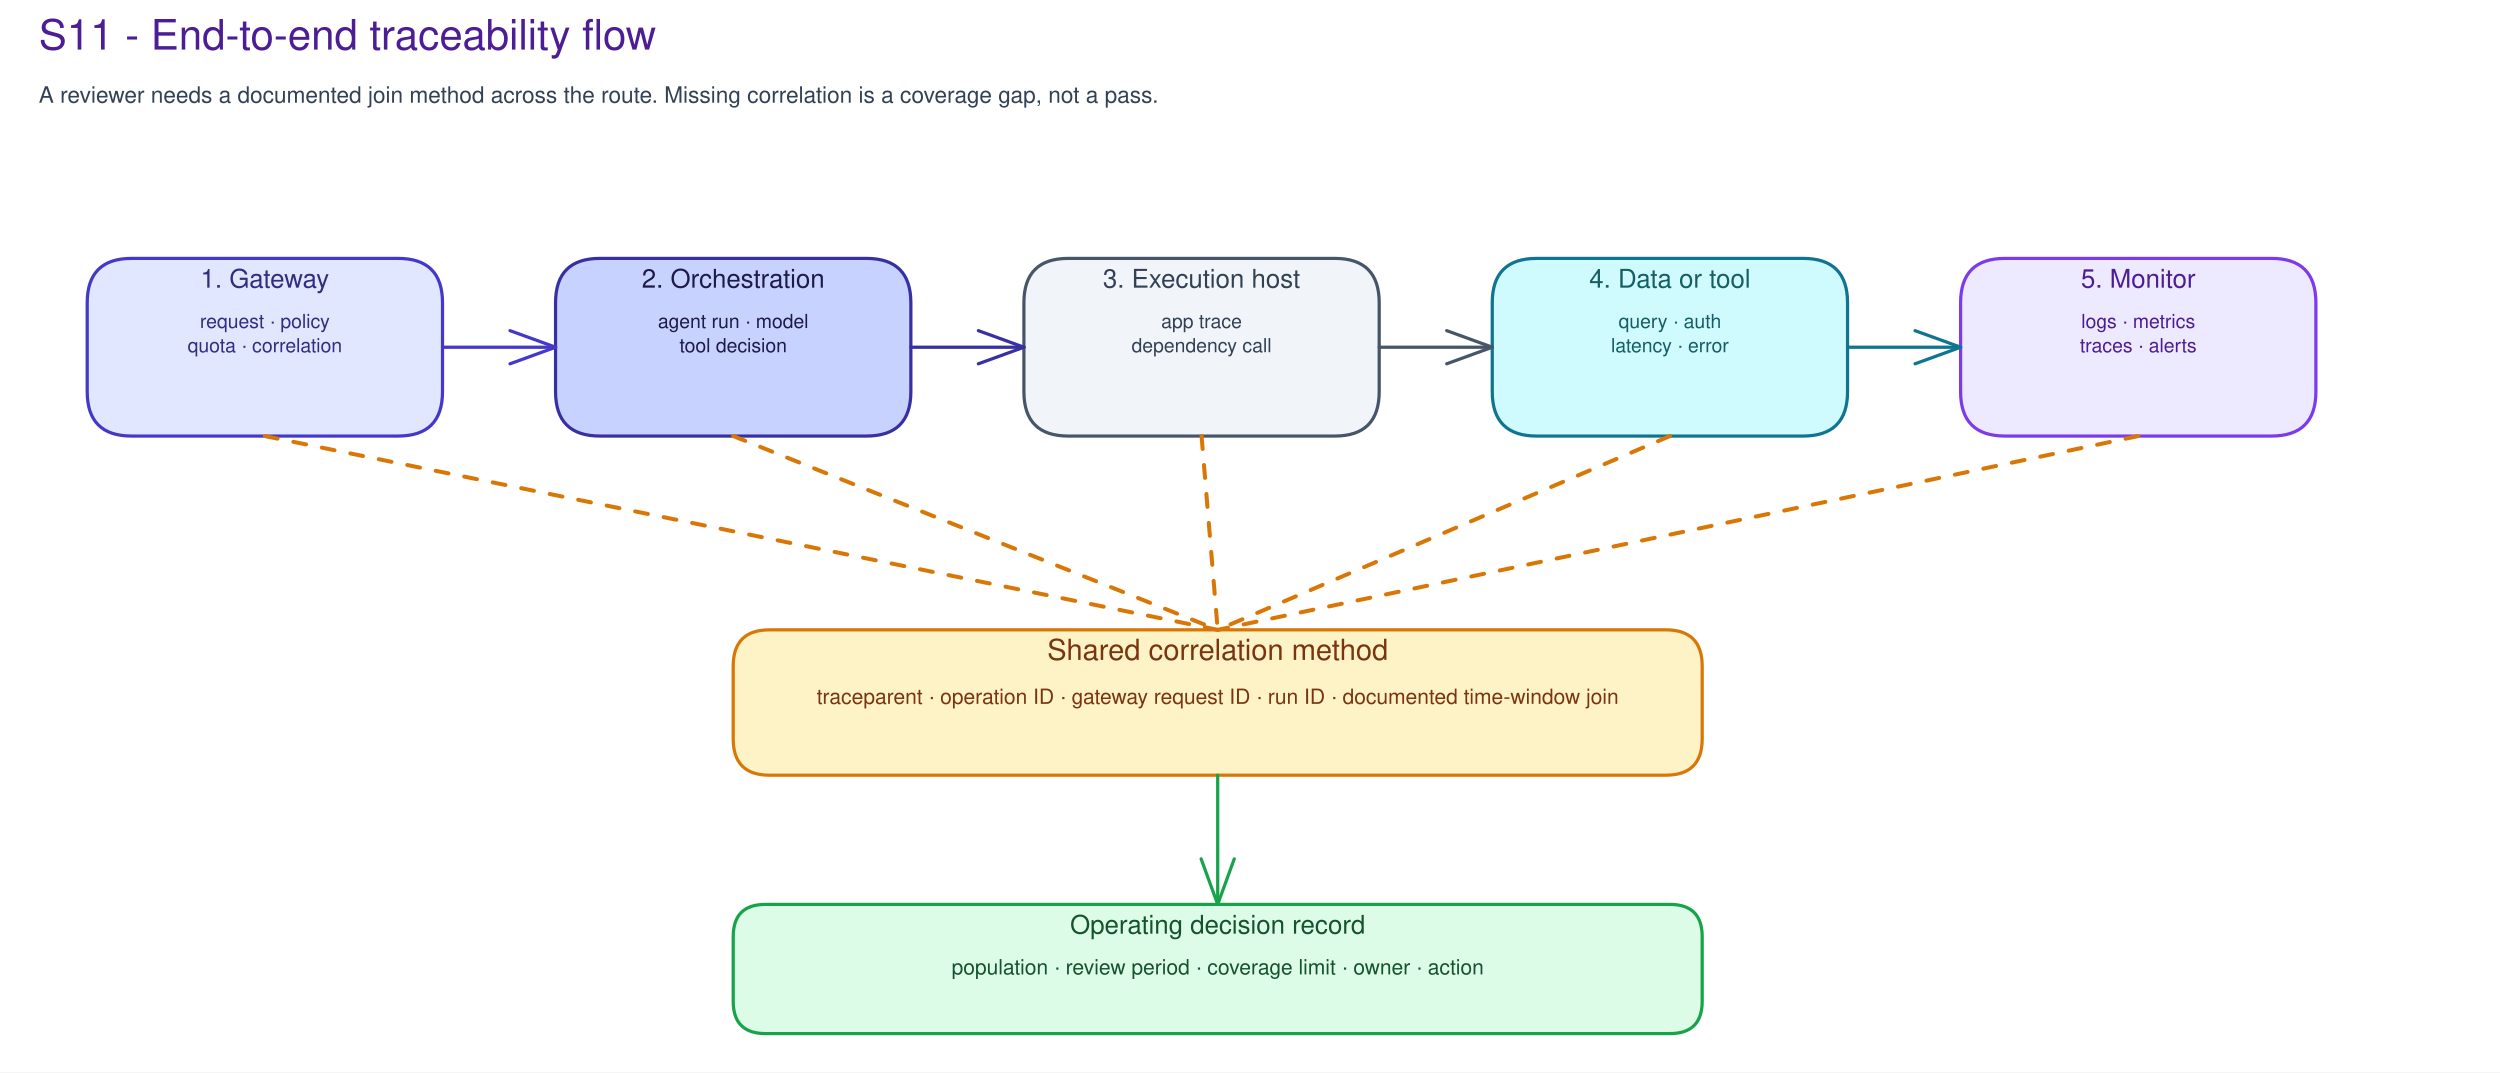
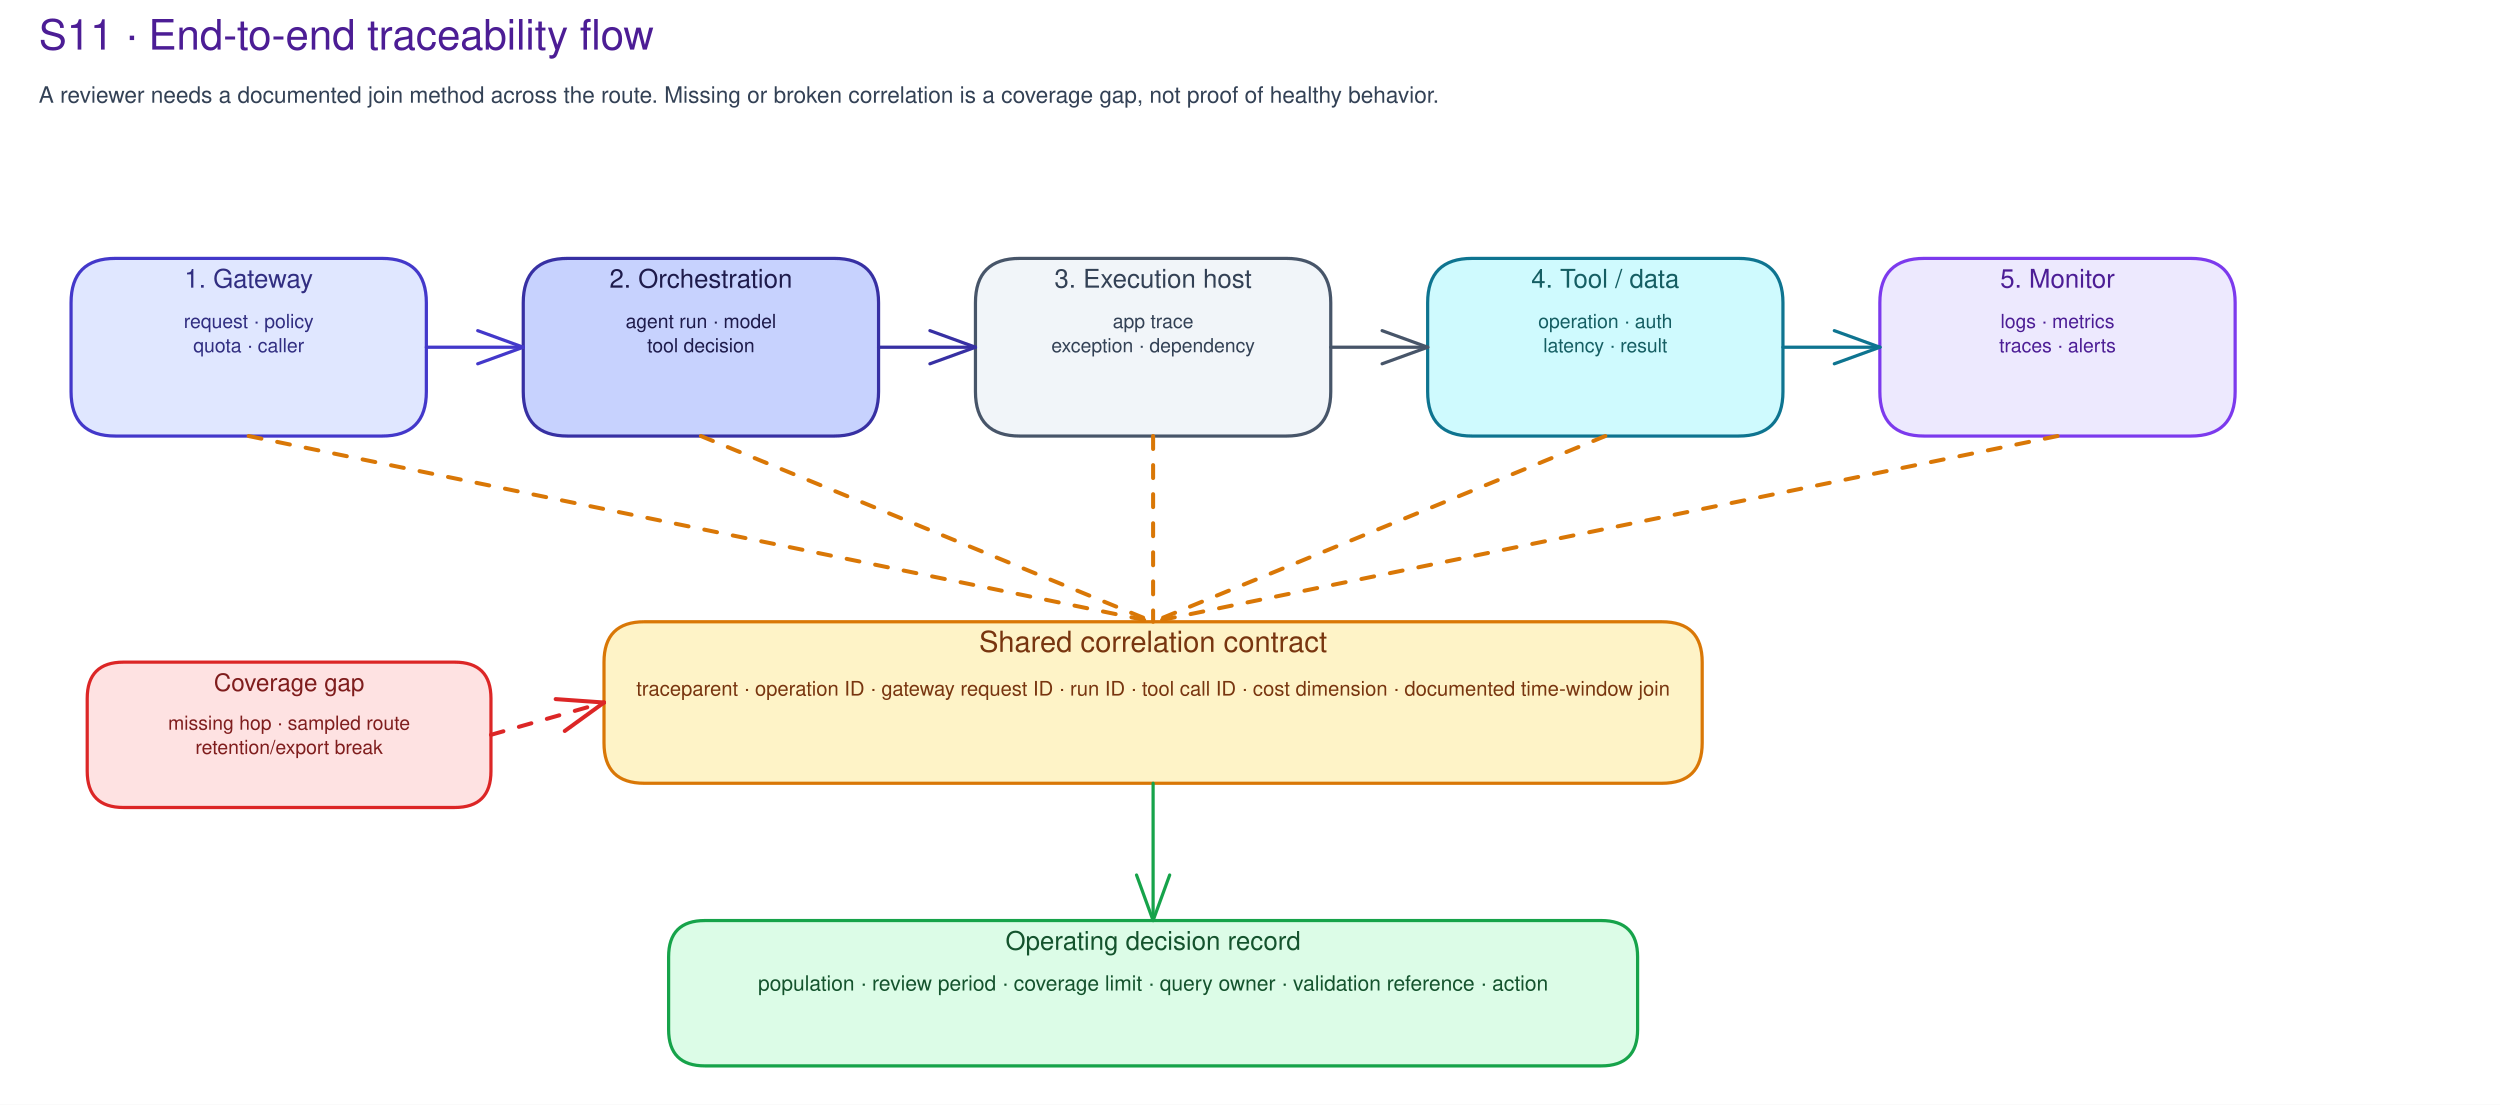
- <svg xmlns="http://www.w3.org/2000/svg" version="1.1" viewBox="0 0 1548 664" width="1548" height="664">
+ <svg xmlns="http://www.w3.org/2000/svg" version="1.1" viewBox="0 0 1548 684" width="1548" height="684">
  <defs>
    <style class="style-fonts">
      @font-face {
        font-family: "Virgil";
        src: url("https://unpkg.com/@excalidraw/excalidraw@undefined/dist/excalidraw-assets/Virgil.woff2");
      }
      @font-face {
        font-family: "Cascadia";
        src: url("https://unpkg.com/@excalidraw/excalidraw@undefined/dist/excalidraw-assets/Cascadia.woff2");
      }
      @font-face {
        font-family: "Assistant";
        src: url("https://unpkg.com/@excalidraw/excalidraw@undefined/dist/excalidraw-assets/Assistant-Regular.woff2");
      }
    </style>
  </defs>
-   <rect x="0" y="0" width="1548" height="664" fill="#ffffff" />
+   <rect x="0" y="0" width="1548" height="684" fill="#ffffff" />
  <g transform="translate(24 24) rotate(0 750 16.25)">
-     <text x="0" y="0" font-family="Helvetica, Segoe UI Emoji" font-size="26px" fill="#4c1d95" text-anchor="start" style="white-space: pre;" direction="ltr" dominant-baseline="text-before-edge">S11 - End-to-end traceability flow</text>
+     <text x="0" y="0" font-family="Helvetica, Segoe UI Emoji" font-size="26px" fill="#4c1d95" text-anchor="start" style="white-space: pre;" direction="ltr" dominant-baseline="text-before-edge">S11 · End-to-end traceability flow</text>
  </g>
  <g transform="translate(24 60) rotate(0 750 8.75)">
-     <text x="0" y="0" font-family="Helvetica, Segoe UI Emoji" font-size="14px" fill="#334155" text-anchor="start" style="white-space: pre;" direction="ltr" dominant-baseline="text-before-edge">A reviewer needs a documented join method across the route. Missing correlation is a coverage gap, not a pass.</text>
-   </g>
-   <g stroke-linecap="round" transform="translate(54 160) rotate(0 110 55)">
-     <path d="M27.5 0 C63.6 0, 99.7 0, 192.5 0 C210.83 0, 220 9.17, 220 27.5 C220 40.59, 220 53.67, 220 82.5 C220 100.83, 210.83 110, 192.5 110 C137.38 110, 82.26 110, 27.5 110 C9.17 110, 0 100.83, 0 82.5 C0 62.46, 0 42.43, 0 27.5 C0 9.17, 9.17 0, 27.5 0" stroke="none" stroke-width="0" fill="#e0e7ff" />
-     <path d="M27.5 0 C64.38 0, 101.27 0, 192.5 0 M27.5 0 C74.96 0, 122.42 0, 192.5 0 M192.5 0 C210.83 0, 220 9.17, 220 27.5 M192.5 0 C210.83 0, 220 9.17, 220 27.5 M220 27.5 C220 39.85, 220 52.2, 220 82.5 M220 27.5 C220 46.63, 220 65.76, 220 82.5 M220 82.5 C220 100.83, 210.83 110, 192.5 110 M220 82.5 C220 100.83, 210.83 110, 192.5 110 M192.5 110 C152.01 110, 111.51 110, 27.5 110 M192.5 110 C156.29 110, 120.09 110, 27.5 110 M27.5 110 C9.17 110, 0 100.83, 0 82.5 M27.5 110 C9.17 110, 0 100.83, 0 82.5 M0 82.5 C0 68.93, 0 55.35, 0 27.5 M0 82.5 C0 69.23, 0 55.96, 0 27.5 M0 27.5 C0 9.17, 9.17 0, 27.5 0 M0 27.5 C0 9.17, 9.17 0, 27.5 0" stroke="#4338ca" stroke-width="2" fill="none" />
-   </g>
-   <g transform="translate(60 174) rotate(0 104 10)">
+     <text x="0" y="0" font-family="Helvetica, Segoe UI Emoji" font-size="14px" fill="#334155" text-anchor="start" style="white-space: pre;" direction="ltr" dominant-baseline="text-before-edge">A reviewer needs a documented join method across the route. Missing or broken correlation is a coverage gap, not proof of healthy behavior.</text>
+   </g>
+   <g stroke-linecap="round" transform="translate(44 160) rotate(0 110 55)">
+     <path d="M27.5 0 C64.43 0, 101.37 0, 192.5 0 C210.83 0, 220 9.17, 220 27.5 C220 39.64, 220 51.79, 220 82.5 C220 100.83, 210.83 110, 192.5 110 C141.4 110, 90.3 110, 27.5 110 C9.17 110, 0 100.83, 0 82.5 C0 68.38, 0 54.27, 0 27.5 C0 9.17, 9.17 0, 27.5 0" stroke="none" stroke-width="0" fill="#e0e7ff" />
+     <path d="M27.5 0 C61.27 0, 95.05 0, 192.5 0 M27.5 0 C63.4 0, 99.29 0, 192.5 0 M192.5 0 C210.83 0, 220 9.17, 220 27.5 M192.5 0 C210.83 0, 220 9.17, 220 27.5 M220 27.5 C220 40.56, 220 53.61, 220 82.5 M220 27.5 C220 43.01, 220 58.52, 220 82.5 M220 82.5 C220 100.83, 210.83 110, 192.5 110 M220 82.5 C220 100.83, 210.83 110, 192.5 110 M192.5 110 C137.93 110, 83.36 110, 27.5 110 M192.5 110 C145.51 110, 98.52 110, 27.5 110 M27.5 110 C9.17 110, 0 100.83, 0 82.5 M27.5 110 C9.17 110, 0 100.83, 0 82.5 M0 82.5 C0 68.46, 0 54.42, 0 27.5 M0 82.5 C0 70.06, 0 57.62, 0 27.5 M0 27.5 C0 9.17, 9.17 0, 27.5 0 M0 27.5 C0 9.17, 9.17 0, 27.5 0" stroke="#4338ca" stroke-width="2" fill="none" />
+   </g>
+   <g transform="translate(50 174) rotate(0 104 10)">
    <text x="104" y="0" font-family="Helvetica, Segoe UI Emoji" font-size="16px" fill="#312e81" text-anchor="middle" style="white-space: pre;" direction="ltr" dominant-baseline="text-before-edge">1. Gateway</text>
  </g>
-   <g transform="translate(60 200) rotate(0 104 15)">
+   <g transform="translate(50 200) rotate(0 104 15)">
    <text x="104" y="0" font-family="Helvetica, Segoe UI Emoji" font-size="12px" fill="#312e81" text-anchor="middle" style="white-space: pre;" direction="ltr" dominant-baseline="text-before-edge">request · policy</text>
-     <text x="104" y="15" font-family="Helvetica, Segoe UI Emoji" font-size="12px" fill="#312e81" text-anchor="middle" style="white-space: pre;" direction="ltr" dominant-baseline="text-before-edge">quota · correlation</text>
-   </g>
-   <g stroke-linecap="round" transform="translate(344 160) rotate(0 110 55)">
-     <path d="M27.5 0 C70.09 0, 112.68 0, 192.5 0 C210.83 0, 220 9.17, 220 27.5 C220 44.16, 220 60.81, 220 82.5 C220 100.83, 210.83 110, 192.5 110 C155.91 110, 119.31 110, 27.5 110 C9.17 110, 0 100.83, 0 82.5 C0 61.58, 0 40.65, 0 27.5 C0 9.17, 9.17 0, 27.5 0" stroke="none" stroke-width="0" fill="#c7d2fe" />
-     <path d="M27.5 0 C64.41 0, 101.33 0, 192.5 0 M27.5 0 C78.88 0, 130.25 0, 192.5 0 M192.5 0 C210.83 0, 220 9.17, 220 27.5 M192.5 0 C210.83 0, 220 9.17, 220 27.5 M220 27.5 C220 47.28, 220 67.06, 220 82.5 M220 27.5 C220 44.43, 220 61.35, 220 82.5 M220 82.5 C220 100.83, 210.83 110, 192.5 110 M220 82.5 C220 100.83, 210.83 110, 192.5 110 M192.5 110 C142.4 110, 92.29 110, 27.5 110 M192.5 110 C145.66 110, 98.82 110, 27.5 110 M27.5 110 C9.17 110, 0 100.83, 0 82.5 M27.5 110 C9.17 110, 0 100.83, 0 82.5 M0 82.5 C0 66.4, 0 50.3, 0 27.5 M0 82.5 C0 68.71, 0 54.92, 0 27.5 M0 27.5 C0 9.17, 9.17 0, 27.5 0 M0 27.5 C0 9.17, 9.17 0, 27.5 0" stroke="#3730a3" stroke-width="2" fill="none" />
-   </g>
-   <g transform="translate(350 174) rotate(0 104 10)">
+     <text x="104" y="15" font-family="Helvetica, Segoe UI Emoji" font-size="12px" fill="#312e81" text-anchor="middle" style="white-space: pre;" direction="ltr" dominant-baseline="text-before-edge">quota · caller</text>
+   </g>
+   <g stroke-linecap="round" transform="translate(324 160) rotate(0 110 55)">
+     <path d="M27.5 0 C70.93 0, 114.35 0, 192.5 0 C210.83 0, 220 9.17, 220 27.5 C220 43.22, 220 58.93, 220 82.5 C220 100.83, 210.83 110, 192.5 110 C126.93 110, 61.35 110, 27.5 110 C9.17 110, 0 100.83, 0 82.5 C0 67.5, 0 52.5, 0 27.5 C0 9.17, 9.17 0, 27.5 0" stroke="none" stroke-width="0" fill="#c7d2fe" />
+     <path d="M27.5 0 C61.3 0, 95.11 0, 192.5 0 M27.5 0 C67.31 0, 107.13 0, 192.5 0 M192.5 0 C210.83 0, 220 9.17, 220 27.5 M192.5 0 C210.83 0, 220 9.17, 220 27.5 M220 27.5 C220 47.99, 220 68.48, 220 82.5 M220 27.5 C220 40.8, 220 54.11, 220 82.5 M220 82.5 C220 100.83, 210.83 110, 192.5 110 M220 82.5 C220 100.83, 210.83 110, 192.5 110 M192.5 110 C128.32 110, 64.14 110, 27.5 110 M192.5 110 C134.88 110, 77.25 110, 27.5 110 M27.5 110 C9.17 110, 0 100.83, 0 82.5 M27.5 110 C9.17 110, 0 100.83, 0 82.5 M0 82.5 C0 65.93, 0 49.36, 0 27.5 M0 82.5 C0 69.54, 0 56.58, 0 27.5 M0 27.5 C0 9.17, 9.17 0, 27.5 0 M0 27.5 C0 9.17, 9.17 0, 27.5 0" stroke="#3730a3" stroke-width="2" fill="none" />
+   </g>
+   <g transform="translate(330 174) rotate(0 104 10)">
    <text x="104" y="0" font-family="Helvetica, Segoe UI Emoji" font-size="16px" fill="#1e1b4b" text-anchor="middle" style="white-space: pre;" direction="ltr" dominant-baseline="text-before-edge">2. Orchestration</text>
  </g>
-   <g transform="translate(350 200) rotate(0 104 15)">
+   <g transform="translate(330 200) rotate(0 104 15)">
    <text x="104" y="0" font-family="Helvetica, Segoe UI Emoji" font-size="12px" fill="#1e1b4b" text-anchor="middle" style="white-space: pre;" direction="ltr" dominant-baseline="text-before-edge">agent run · model</text>
    <text x="104" y="15" font-family="Helvetica, Segoe UI Emoji" font-size="12px" fill="#1e1b4b" text-anchor="middle" style="white-space: pre;" direction="ltr" dominant-baseline="text-before-edge">tool decision</text>
  </g>
-   <g stroke-linecap="round" transform="translate(634 160) rotate(0 110 55)">
-     <path d="M27.5 0 C76.58 0, 125.67 0, 192.5 0 C210.83 0, 220 9.17, 220 27.5 C220 47.73, 220 67.96, 220 82.5 C220 100.83, 210.83 110, 192.5 110 C141.43 110, 90.36 110, 27.5 110 C9.17 110, 0 100.83, 0 82.5 C0 60.69, 0 38.88, 0 27.5 C0 9.17, 9.17 0, 27.5 0" stroke="none" stroke-width="0" fill="#f1f5f9" />
-     <path d="M27.5 0 C64.45 0, 101.39 0, 192.5 0 M27.5 0 C82.79 0, 138.09 0, 192.5 0 M192.5 0 C210.83 0, 220 9.17, 220 27.5 M192.5 0 C210.83 0, 220 9.17, 220 27.5 M220 27.5 C220 43.71, 220 59.92, 220 82.5 M220 27.5 C220 42.22, 220 56.95, 220 82.5 M220 82.5 C220 100.83, 210.83 110, 192.5 110 M220 82.5 C220 100.83, 210.83 110, 192.5 110 M192.5 110 C132.79 110, 73.07 110, 27.5 110 M192.5 110 C135.02 110, 77.55 110, 27.5 110 M27.5 110 C9.17 110, 0 100.83, 0 82.5 M27.5 110 C9.17 110, 0 100.83, 0 82.5 M0 82.5 C0 63.87, 0 45.24, 0 27.5 M0 82.5 C0 68.19, 0 53.87, 0 27.5 M0 27.5 C0 9.17, 9.17 0, 27.5 0 M0 27.5 C0 9.17, 9.17 0, 27.5 0" stroke="#475569" stroke-width="2" fill="none" />
-   </g>
-   <g transform="translate(640 174) rotate(0 104 10)">
+   <g stroke-linecap="round" transform="translate(604 160) rotate(0 110 55)">
+     <path d="M27.5 0 C77.42 0, 127.33 0, 192.5 0 C210.83 0, 220 9.17, 220 27.5 C220 46.79, 220 66.08, 220 82.5 C220 100.83, 210.83 110, 192.5 110 C145.45 110, 98.4 110, 27.5 110 C9.17 110, 0 100.83, 0 82.5 C0 66.61, 0 50.72, 0 27.5 C0 9.17, 9.17 0, 27.5 0" stroke="none" stroke-width="0" fill="#f1f5f9" />
+     <path d="M27.5 0 C61.34 0, 95.17 0, 192.5 0 M27.5 0 C71.23 0, 114.96 0, 192.5 0 M192.5 0 C210.83 0, 220 9.17, 220 27.5 M192.5 0 C210.83 0, 220 9.17, 220 27.5 M220 27.5 C220 44.42, 220 61.34, 220 82.5 M220 27.5 C220 38.6, 220 49.7, 220 82.5 M220 82.5 C220 100.83, 210.83 110, 192.5 110 M220 82.5 C220 100.83, 210.83 110, 192.5 110 M192.5 110 C151.71 110, 110.92 110, 27.5 110 M192.5 110 C157.24 110, 121.98 110, 27.5 110 M27.5 110 C9.17 110, 0 100.83, 0 82.5 M27.5 110 C9.17 110, 0 100.83, 0 82.5 M0 82.5 C0 63.4, 0 44.3, 0 27.5 M0 82.5 C0 69.02, 0 55.53, 0 27.5 M0 27.5 C0 9.17, 9.17 0, 27.5 0 M0 27.5 C0 9.17, 9.17 0, 27.5 0" stroke="#475569" stroke-width="2" fill="none" />
+   </g>
+   <g transform="translate(610 174) rotate(0 104 10)">
    <text x="104" y="0" font-family="Helvetica, Segoe UI Emoji" font-size="16px" fill="#334155" text-anchor="middle" style="white-space: pre;" direction="ltr" dominant-baseline="text-before-edge">3. Execution host</text>
  </g>
-   <g transform="translate(640 200) rotate(0 104 15)">
+   <g transform="translate(610 200) rotate(0 104 15)">
    <text x="104" y="0" font-family="Helvetica, Segoe UI Emoji" font-size="12px" fill="#334155" text-anchor="middle" style="white-space: pre;" direction="ltr" dominant-baseline="text-before-edge">app trace</text>
-     <text x="104" y="15" font-family="Helvetica, Segoe UI Emoji" font-size="12px" fill="#334155" text-anchor="middle" style="white-space: pre;" direction="ltr" dominant-baseline="text-before-edge">dependency call</text>
-   </g>
-   <g stroke-linecap="round" transform="translate(924 160) rotate(0 110 55)">
-     <path d="M27.5 0 C83.08 0, 138.65 0, 192.5 0 C210.83 0, 220 9.17, 220 27.5 C220 40.3, 220 53.1, 220 82.5 C220 100.83, 210.83 110, 192.5 110 C126.96 110, 61.42 110, 27.5 110 C9.17 110, 0 100.83, 0 82.5 C0 70.81, 0 59.11, 0 27.5 C0 9.17, 9.17 0, 27.5 0" stroke="none" stroke-width="0" fill="#cffafe" />
-     <path d="M27.5 0 C64.48 0, 101.45 0, 192.5 0 M27.5 0 C86.71 0, 145.92 0, 192.5 0 M192.5 0 C210.83 0, 220 9.17, 220 27.5 M192.5 0 C210.83 0, 220 9.17, 220 27.5 M220 27.5 C220 40.14, 220 52.79, 220 82.5 M220 27.5 C220 40.02, 220 52.54, 220 82.5 M220 82.5 C220 100.83, 210.83 110, 192.5 110 M220 82.5 C220 100.83, 210.83 110, 192.5 110 M192.5 110 C156.18 110, 119.85 110, 27.5 110 M192.5 110 C157.39 110, 122.28 110, 27.5 110 M27.5 110 C9.17 110, 0 100.83, 0 82.5 M27.5 110 C9.17 110, 0 100.83, 0 82.5 M0 82.5 C0 61.34, 0 40.18, 0 27.5 M0 82.5 C0 67.66, 0 52.83, 0 27.5 M0 27.5 C0 9.17, 9.17 0, 27.5 0 M0 27.5 C0 9.17, 9.17 0, 27.5 0" stroke="#0e7490" stroke-width="2" fill="none" />
-   </g>
-   <g transform="translate(930 174) rotate(0 104 10)">
-     <text x="104" y="0" font-family="Helvetica, Segoe UI Emoji" font-size="16px" fill="#155e63" text-anchor="middle" style="white-space: pre;" direction="ltr" dominant-baseline="text-before-edge">4. Data or tool</text>
-   </g>
-   <g transform="translate(930 200) rotate(0 104 15)">
-     <text x="104" y="0" font-family="Helvetica, Segoe UI Emoji" font-size="12px" fill="#155e63" text-anchor="middle" style="white-space: pre;" direction="ltr" dominant-baseline="text-before-edge">query · auth</text>
-     <text x="104" y="15" font-family="Helvetica, Segoe UI Emoji" font-size="12px" fill="#155e63" text-anchor="middle" style="white-space: pre;" direction="ltr" dominant-baseline="text-before-edge">latency · error</text>
-   </g>
-   <g stroke-linecap="round" transform="translate(1214 160) rotate(0 110 55)">
-     <path d="M27.5 0 C89.57 0, 151.64 0, 192.5 0 C210.83 0, 220 9.17, 220 27.5 C220 43.87, 220 60.25, 220 82.5 C220 100.83, 210.83 110, 192.5 110 C145.48 110, 98.47 110, 27.5 110 C9.17 110, 0 100.83, 0 82.5 C0 69.92, 0 57.34, 0 27.5 C0 9.17, 9.17 0, 27.5 0" stroke="none" stroke-width="0" fill="#ede9fe" />
-     <path d="M27.5 0 C64.51 0, 101.52 0, 192.5 0 M27.5 0 C90.63 0, 153.75 0, 192.5 0 M192.5 0 C210.83 0, 220 9.17, 220 27.5 M192.5 0 C210.83 0, 220 9.17, 220 27.5 M220 27.5 C220 47.57, 220 67.65, 220 82.5 M220 27.5 C220 48.81, 220 70.13, 220 82.5 M220 82.5 C220 100.83, 210.83 110, 192.5 110 M220 82.5 C220 100.83, 210.83 110, 192.5 110 M192.5 110 C146.57 110, 100.63 110, 27.5 110 M192.5 110 C146.75 110, 101.01 110, 27.5 110 M27.5 110 C9.17 110, 0 100.83, 0 82.5 M27.5 110 C9.17 110, 0 100.83, 0 82.5 M0 82.5 C0 69.81, 0 57.12, 0 27.5 M0 82.5 C0 67.14, 0 51.78, 0 27.5 M0 27.5 C0 9.17, 9.17 0, 27.5 0 M0 27.5 C0 9.17, 9.17 0, 27.5 0" stroke="#7c3aed" stroke-width="2" fill="none" />
-   </g>
-   <g transform="translate(1220 174) rotate(0 104 10)">
+     <text x="104" y="15" font-family="Helvetica, Segoe UI Emoji" font-size="12px" fill="#334155" text-anchor="middle" style="white-space: pre;" direction="ltr" dominant-baseline="text-before-edge">exception · dependency</text>
+   </g>
+   <g stroke-linecap="round" transform="translate(884 160) rotate(0 110 55)">
+     <path d="M27.5 0 C83.91 0, 140.32 0, 192.5 0 C210.83 0, 220 9.17, 220 27.5 C220 39.36, 220 51.22, 220 82.5 C220 100.83, 210.83 110, 192.5 110 C130.98 110, 69.45 110, 27.5 110 C9.17 110, 0 100.83, 0 82.5 C0 65.73, 0 48.95, 0 27.5 C0 9.17, 9.17 0, 27.5 0" stroke="none" stroke-width="0" fill="#cffafe" />
+     <path d="M27.5 0 C61.37 0, 95.23 0, 192.5 0 M27.5 0 C75.15 0, 122.8 0, 192.5 0 M192.5 0 C210.83 0, 220 9.17, 220 27.5 M192.5 0 C210.83 0, 220 9.17, 220 27.5 M220 27.5 C220 40.85, 220 54.2, 220 82.5 M220 27.5 C220 47.4, 220 67.29, 220 82.5 M220 82.5 C220 100.83, 210.83 110, 192.5 110 M220 82.5 C220 100.83, 210.83 110, 192.5 110 M192.5 110 C142.1 110, 91.7 110, 27.5 110 M192.5 110 C146.61 110, 100.71 110, 27.5 110 M27.5 110 C9.17 110, 0 100.83, 0 82.5 M27.5 110 C9.17 110, 0 100.83, 0 82.5 M0 82.5 C0 60.87, 0 39.24, 0 27.5 M0 82.5 C0 68.49, 0 54.49, 0 27.5 M0 27.5 C0 9.17, 9.17 0, 27.5 0 M0 27.5 C0 9.17, 9.17 0, 27.5 0" stroke="#0e7490" stroke-width="2" fill="none" />
+   </g>
+   <g transform="translate(890 174) rotate(0 104 10)">
+     <text x="104" y="0" font-family="Helvetica, Segoe UI Emoji" font-size="16px" fill="#155e63" text-anchor="middle" style="white-space: pre;" direction="ltr" dominant-baseline="text-before-edge">4. Tool / data</text>
+   </g>
+   <g transform="translate(890 200) rotate(0 104 15)">
+     <text x="104" y="0" font-family="Helvetica, Segoe UI Emoji" font-size="12px" fill="#155e63" text-anchor="middle" style="white-space: pre;" direction="ltr" dominant-baseline="text-before-edge">operation · auth</text>
+     <text x="104" y="15" font-family="Helvetica, Segoe UI Emoji" font-size="12px" fill="#155e63" text-anchor="middle" style="white-space: pre;" direction="ltr" dominant-baseline="text-before-edge">latency · result</text>
+   </g>
+   <g stroke-linecap="round" transform="translate(1164 160) rotate(0 110 55)">
+     <path d="M27.5 0 C90.4 0, 153.3 0, 192.5 0 C210.83 0, 220 9.17, 220 27.5 C220 42.93, 220 58.36, 220 82.5 C220 100.83, 210.83 110, 192.5 110 C149.5 110, 106.5 110, 27.5 110 C9.17 110, 0 100.83, 0 82.5 C0 64.84, 0 47.18, 0 27.5 C0 9.17, 9.17 0, 27.5 0" stroke="none" stroke-width="0" fill="#ede9fe" />
+     <path d="M27.5 0 C61.4 0, 95.3 0, 192.5 0 M27.5 0 C79.07 0, 130.63 0, 192.5 0 M192.5 0 C210.83 0, 220 9.17, 220 27.5 M192.5 0 C210.83 0, 220 9.17, 220 27.5 M220 27.5 C220 48.28, 220 69.06, 220 82.5 M220 27.5 C220 45.19, 220 62.88, 220 82.5 M220 82.5 C220 100.83, 210.83 110, 192.5 110 M220 82.5 C220 100.83, 210.83 110, 192.5 110 M192.5 110 C132.49 110, 72.48 110, 27.5 110 M192.5 110 C135.97 110, 79.44 110, 27.5 110 M27.5 110 C9.17 110, 0 100.83, 0 82.5 M27.5 110 C9.17 110, 0 100.83, 0 82.5 M0 82.5 C0 69.34, 0 56.18, 0 27.5 M0 82.5 C0 67.97, 0 53.44, 0 27.5 M0 27.5 C0 9.17, 9.17 0, 27.5 0 M0 27.5 C0 9.17, 9.17 0, 27.5 0" stroke="#7c3aed" stroke-width="2" fill="none" />
+   </g>
+   <g transform="translate(1170 174) rotate(0 104 10)">
    <text x="104" y="0" font-family="Helvetica, Segoe UI Emoji" font-size="16px" fill="#4c1d95" text-anchor="middle" style="white-space: pre;" direction="ltr" dominant-baseline="text-before-edge">5. Monitor</text>
  </g>
-   <g transform="translate(1220 200) rotate(0 104 15)">
+   <g transform="translate(1170 200) rotate(0 104 15)">
    <text x="104" y="0" font-family="Helvetica, Segoe UI Emoji" font-size="12px" fill="#4c1d95" text-anchor="middle" style="white-space: pre;" direction="ltr" dominant-baseline="text-before-edge">logs · metrics</text>
    <text x="104" y="15" font-family="Helvetica, Segoe UI Emoji" font-size="12px" fill="#4c1d95" text-anchor="middle" style="white-space: pre;" direction="ltr" dominant-baseline="text-before-edge">traces · alerts</text>
  </g>
  <g stroke-linecap="round">
-     <g transform="translate(274 215) rotate(0 35 0)">
-       <path d="M0 0 C15.71 0, 31.43 0, 70 0 M0 0 C14.44 0, 28.89 0, 70 0" stroke="#4338ca" stroke-width="2" fill="none" />
-     </g>
-     <g transform="translate(274 215) rotate(0 35 0)">
-       <path d="M41.81 10.26 C48.14 7.96, 54.47 5.65, 70 0 M41.81 10.26 C47.63 8.14, 53.44 6.03, 70 0" stroke="#4338ca" stroke-width="2" fill="none" />
-     </g>
-     <g transform="translate(274 215) rotate(0 35 0)">
-       <path d="M41.81 -10.26 C48.14 -7.96, 54.47 -5.65, 70 0 M41.81 -10.26 C47.63 -8.14, 53.44 -6.03, 70 0" stroke="#4338ca" stroke-width="2" fill="none" />
-     </g>
-   </g>
-   <mask />
-   <g stroke-linecap="round">
-     <g transform="translate(564 215) rotate(0 35 0)">
-       <path d="M0 0 C15.72 0, 31.44 0, 70 0 M0 0 C15 0, 29.99 0, 70 0" stroke="#3730a3" stroke-width="2" fill="none" />
-     </g>
-     <g transform="translate(564 215) rotate(0 35 0)">
-       <path d="M41.81 10.26 C48.14 7.96, 54.47 5.65, 70 0 M41.81 10.26 C47.85 8.06, 53.89 5.86, 70 0" stroke="#3730a3" stroke-width="2" fill="none" />
-     </g>
-     <g transform="translate(564 215) rotate(0 35 0)">
-       <path d="M41.81 -10.26 C48.14 -7.96, 54.47 -5.65, 70 0 M41.81 -10.26 C47.85 -8.06, 53.89 -5.86, 70 0" stroke="#3730a3" stroke-width="2" fill="none" />
-     </g>
-   </g>
-   <mask />
-   <g stroke-linecap="round">
-     <g transform="translate(854 215) rotate(0 35 0)">
-       <path d="M0 0 C15.72 0, 31.44 0, 70 0 M0 0 C15.55 0, 31.1 0, 70 0" stroke="#475569" stroke-width="2" fill="none" />
-     </g>
-     <g transform="translate(854 215) rotate(0 35 0)">
-       <path d="M41.81 10.26 C48.14 7.96, 54.47 5.65, 70 0 M41.81 10.26 C48.07 7.98, 54.33 5.7, 70 0" stroke="#475569" stroke-width="2" fill="none" />
-     </g>
-     <g transform="translate(854 215) rotate(0 35 0)">
-       <path d="M41.81 -10.26 C48.14 -7.96, 54.47 -5.65, 70 0 M41.81 -10.26 C48.07 -7.98, 54.33 -5.7, 70 0" stroke="#475569" stroke-width="2" fill="none" />
-     </g>
-   </g>
-   <mask />
-   <g stroke-linecap="round">
-     <g transform="translate(1144 215) rotate(0 35 0)">
-       <path d="M0 0 C15.73 0, 31.45 0, 70 0 M0 0 C16.1 0, 32.21 0, 70 0" stroke="#0e7490" stroke-width="2" fill="none" />
-     </g>
-     <g transform="translate(1144 215) rotate(0 35 0)">
-       <path d="M41.81 10.26 C48.14 7.96, 54.48 5.65, 70 0 M41.81 10.26 C48.3 7.9, 54.78 5.54, 70 0" stroke="#0e7490" stroke-width="2" fill="none" />
-     </g>
-     <g transform="translate(1144 215) rotate(0 35 0)">
-       <path d="M41.81 -10.26 C48.14 -7.96, 54.48 -5.65, 70 0 M41.81 -10.26 C48.3 -7.9, 54.78 -5.54, 70 0" stroke="#0e7490" stroke-width="2" fill="none" />
-     </g>
-   </g>
-   <mask />
-   <g stroke-linecap="round" transform="translate(454 390) rotate(0 300 45)">
-     <path d="M22.5 0 C208.23 0, 393.96 0, 577.5 0 C592.5 0, 600 7.5, 600 22.5 C600 39.72, 600 56.93, 600 67.5 C600 82.5, 592.5 90, 577.5 90 C379.75 90, 182.01 90, 22.5 90 C7.5 90, 0 82.5, 0 67.5 C0 55.52, 0 43.53, 0 22.5 C0 7.5, 7.5 0, 22.5 0" stroke="none" stroke-width="0" fill="#fef3c7" />
-     <path d="M22.5 0 C147.23 0, 271.95 0, 577.5 0 M22.5 0 C154.58 0, 286.66 0, 577.5 0 M577.5 0 C592.5 0, 600 7.5, 600 22.5 M577.5 0 C592.5 0, 600 7.5, 600 22.5 M600 22.5 C600 35.11, 600 47.72, 600 67.5 M600 22.5 C600 38.73, 600 54.96, 600 67.5 M600 67.5 C600 82.5, 592.5 90, 577.5 90 M600 67.5 C600 82.5, 592.5 90, 577.5 90 M577.5 90 C458.57 90, 339.63 90, 22.5 90 M577.5 90 C451.16 90, 324.82 90, 22.5 90 M22.5 90 C7.5 90, 0 82.5, 0 67.5 M22.5 90 C7.5 90, 0 82.5, 0 67.5 M0 67.5 C0 52.29, 0 37.07, 0 22.5 M0 67.5 C0 50.94, 0 34.37, 0 22.5 M0 22.5 C0 7.5, 7.5 0, 22.5 0 M0 22.5 C0 7.5, 7.5 0, 22.5 0" stroke="#d97706" stroke-width="2" fill="none" />
-   </g>
-   <g transform="translate(460 404) rotate(0 294 11.25)">
-     <text x="294" y="0" font-family="Helvetica, Segoe UI Emoji" font-size="18px" fill="#78350f" text-anchor="middle" style="white-space: pre;" direction="ltr" dominant-baseline="text-before-edge">Shared correlation method</text>
-   </g>
-   <g transform="translate(460 432.5) rotate(0 294 8.125)">
-     <text x="294" y="0" font-family="Helvetica, Segoe UI Emoji" font-size="13px" fill="#78350f" text-anchor="middle" style="white-space: pre;" direction="ltr" dominant-baseline="text-before-edge">traceparent · operation ID · gateway request ID · run ID · documented time-window join</text>
-   </g>
-   <g stroke-linecap="round">
-     <g transform="translate(164 270) rotate(0 295 60)">
-       <path d="M0 0 C132.7 26.99, 265.4 53.98, 590 120" stroke="#d97706" stroke-width="2.5" fill="none" stroke-dasharray="8 10" />
-     </g>
-   </g>
-   <mask />
-   <g stroke-linecap="round">
-     <g transform="translate(454 270) rotate(0 150 60)">
-       <path d="M0 0 C67.49 27, 134.99 54, 300 120" stroke="#d97706" stroke-width="2.5" fill="none" stroke-dasharray="8 10" />
-     </g>
-   </g>
-   <mask />
-   <g stroke-linecap="round">
-     <g transform="translate(744 270) rotate(0 5 60)">
-       <path d="M0 0 C2.25 27.01, 4.5 54.01, 10 120" stroke="#d97706" stroke-width="2.5" fill="none" stroke-dasharray="8 10" />
-     </g>
-   </g>
-   <mask />
-   <g stroke-linecap="round">
-     <g transform="translate(1034 270) rotate(0 -140 60)">
-       <path d="M0 0 C-63.03 27.01, -126.06 54.03, -280 120" stroke="#d97706" stroke-width="2.5" fill="none" stroke-dasharray="8 10" />
-     </g>
-   </g>
-   <mask />
-   <g stroke-linecap="round">
-     <g transform="translate(1324 270) rotate(0 -285 60)">
-       <path d="M0 0 C-128.35 27.02, -256.69 54.04, -570 120" stroke="#d97706" stroke-width="2.5" fill="none" stroke-dasharray="8 10" />
-     </g>
-   </g>
-   <mask />
-   <g stroke-linecap="round" transform="translate(454 560) rotate(0 300 40)">
-     <path d="M20 0 C228.83 0, 437.66 0, 580 0 C593.33 0, 600 6.67, 600 20 C600 28.9, 600 37.79, 600 60 C600 73.33, 593.33 80, 580 80 C398.81 80, 217.61 80, 20 80 C6.67 80, 0 73.33, 0 60 C0 47.63, 0 35.26, 0 20 C0 6.67, 6.67 0, 20 0" stroke="none" stroke-width="0" fill="#dcfce7" />
-     <path d="M20 0 C146.13 0, 272.26 0, 580 0 M20 0 C188.72 0, 357.44 0, 580 0 M580 0 C593.33 0, 600 6.67, 600 20 M580 0 C593.33 0, 600 6.67, 600 20 M600 20 C600 29.62, 600 39.24, 600 60 M600 20 C600 35.49, 600 50.97, 600 60 M600 60 C600 73.33, 593.33 80, 580 80 M600 60 C600 73.33, 593.33 80, 580 80 M580 80 C373.02 80, 166.04 80, 20 80 M580 80 C356.27 80, 132.54 80, 20 80 M20 80 C6.67 80, 0 73.33, 0 60 M20 80 C6.67 80, 0 73.33, 0 60 M0 60 C0 49.57, 0 39.14, 0 20 M0 60 C0 46.93, 0 33.86, 0 20 M0 20 C0 6.67, 6.67 0, 20 0 M0 20 C0 6.67, 6.67 0, 20 0" stroke="#16a34a" stroke-width="2" fill="none" />
-   </g>
-   <g transform="translate(460 574) rotate(0 294 10)">
+     <g transform="translate(264 215) rotate(0 30 0)">
+       <path d="M0 0 C12.34 0, 24.68 0, 60 0 M0 0 C20.18 0, 40.35 0, 60 0" stroke="#4338ca" stroke-width="2" fill="none" />
+     </g>
+     <g transform="translate(264 215) rotate(0 30 0)">
+       <path d="M31.81 10.26 C37.61 8.15, 43.4 6.04, 60 0 M31.81 10.26 C41.29 6.81, 50.77 3.36, 60 0" stroke="#4338ca" stroke-width="2" fill="none" />
+     </g>
+     <g transform="translate(264 215) rotate(0 30 0)">
+       <path d="M31.81 -10.26 C37.61 -8.15, 43.4 -6.04, 60 0 M31.81 -10.26 C41.29 -6.81, 50.77 -3.36, 60 0" stroke="#4338ca" stroke-width="2" fill="none" />
+     </g>
+   </g>
+   <mask />
+   <g stroke-linecap="round">
+     <g transform="translate(544 215) rotate(0 30 0)">
+       <path d="M0 0 C12.34 0, 24.68 0, 60 0 M0 0 C20.65 0, 41.3 0, 60 0" stroke="#3730a3" stroke-width="2" fill="none" />
+     </g>
+     <g transform="translate(544 215) rotate(0 30 0)">
+       <path d="M31.81 10.26 C37.61 8.15, 43.41 6.04, 60 0 M31.81 10.26 C41.51 6.73, 51.21 3.2, 60 0" stroke="#3730a3" stroke-width="2" fill="none" />
+     </g>
+     <g transform="translate(544 215) rotate(0 30 0)">
+       <path d="M31.81 -10.26 C37.61 -8.15, 43.41 -6.04, 60 0 M31.81 -10.26 C41.51 -6.73, 51.21 -3.2, 60 0" stroke="#3730a3" stroke-width="2" fill="none" />
+     </g>
+   </g>
+   <mask />
+   <g stroke-linecap="round">
+     <g transform="translate(824 215) rotate(0 30 0)">
+       <path d="M0 0 C12.35 0, 24.69 0, 60 0 M0 0 C21.13 0, 42.25 0, 60 0" stroke="#475569" stroke-width="2" fill="none" />
+     </g>
+     <g transform="translate(824 215) rotate(0 30 0)">
+       <path d="M31.81 10.26 C37.61 8.15, 43.41 6.04, 60 0 M31.81 10.26 C41.73 6.65, 51.66 3.04, 60 0" stroke="#475569" stroke-width="2" fill="none" />
+     </g>
+     <g transform="translate(824 215) rotate(0 30 0)">
+       <path d="M31.81 -10.26 C37.61 -8.15, 43.41 -6.04, 60 0 M31.81 -10.26 C41.73 -6.65, 51.66 -3.04, 60 0" stroke="#475569" stroke-width="2" fill="none" />
+     </g>
+   </g>
+   <mask />
+   <g stroke-linecap="round">
+     <g transform="translate(1104 215) rotate(0 30 0)">
+       <path d="M0 0 C12.35 0, 24.7 0, 60 0 M0 0 C21.6 0, 43.2 0, 60 0" stroke="#0e7490" stroke-width="2" fill="none" />
+     </g>
+     <g transform="translate(1104 215) rotate(0 30 0)">
+       <path d="M31.81 10.26 C37.61 8.15, 43.41 6.04, 60 0 M31.81 10.26 C41.96 6.57, 52.11 2.87, 60 0" stroke="#0e7490" stroke-width="2" fill="none" />
+     </g>
+     <g transform="translate(1104 215) rotate(0 30 0)">
+       <path d="M31.81 -10.26 C37.61 -8.15, 43.41 -6.04, 60 0 M31.81 -10.26 C41.96 -6.57, 52.11 -2.87, 60 0" stroke="#0e7490" stroke-width="2" fill="none" />
+     </g>
+   </g>
+   <mask />
+   <g stroke-linecap="round" transform="translate(374 385) rotate(0 340 50)">
+     <path d="M25 0 C239.02 0, 453.03 0, 655 0 C671.67 0, 680 8.33, 680 25 C680 43.27, 680 61.55, 680 75 C680 91.67, 671.67 100, 655 100 C445.87 100, 236.75 100, 25 100 C8.33 100, 0 91.67, 0 75 C0 57.07, 0 39.14, 0 25 C0 8.33, 8.33 0, 25 0" stroke="none" stroke-width="0" fill="#fef3c7" />
+     <path d="M25 0 C154.7 0, 284.41 0, 655 0 M25 0 C256.78 0, 488.57 0, 655 0 M655 0 C671.67 0, 680 8.33, 680 25 M655 0 C671.67 0, 680 8.33, 680 25 M680 25 C680 39.65, 680 54.3, 680 75 M680 25 C680 39.74, 680 54.48, 680 75 M680 75 C680 91.67, 671.67 100, 655 100 M680 75 C680 91.67, 671.67 100, 655 100 M655 100 C466.25 100, 277.5 100, 25 100 M655 100 C470.41 100, 285.83 100, 25 100 M25 100 C8.33 100, 0 91.67, 0 75 M25 100 C8.33 100, 0 91.67, 0 75 M0 75 C0 57.67, 0 40.34, 0 25 M0 75 C0 57.35, 0 39.7, 0 25 M0 25 C0 8.33, 8.33 0, 25 0 M0 25 C0 8.33, 8.33 0, 25 0" stroke="#d97706" stroke-width="2" fill="none" />
+   </g>
+   <g transform="translate(380 399) rotate(0 334 11.25)">
+     <text x="334" y="0" font-family="Helvetica, Segoe UI Emoji" font-size="18px" fill="#78350f" text-anchor="middle" style="white-space: pre;" direction="ltr" dominant-baseline="text-before-edge">Shared correlation contract</text>
+   </g>
+   <g transform="translate(380 427.5) rotate(0 334 7.8125)">
+     <text x="334" y="0" font-family="Helvetica, Segoe UI Emoji" font-size="12.5px" fill="#78350f" text-anchor="middle" style="white-space: pre;" direction="ltr" dominant-baseline="text-before-edge">traceparent · operation ID · gateway request ID · run ID · tool call ID · cost dimension · documented time-window join</text>
+   </g>
+   <g stroke-linecap="round">
+     <g transform="translate(154 270) rotate(0 280 57.5)">
+       <path d="M0 0 C115.4 23.7, 230.8 47.4, 560 115" stroke="#d97706" stroke-width="2.5" fill="none" stroke-dasharray="8 10" />
+     </g>
+   </g>
+   <mask />
+   <g stroke-linecap="round">
+     <g transform="translate(434 270) rotate(0 140 57.5)">
+       <path d="M0 0 C57.72 23.71, 115.43 47.41, 280 115" stroke="#d97706" stroke-width="2.5" fill="none" stroke-dasharray="8 10" />
+     </g>
+   </g>
+   <mask />
+   <g stroke-linecap="round">
+     <g transform="translate(714 270) rotate(0 0 57.5)">
+       <path d="M0 0 C0 23.71, 0 47.42, 0 115" stroke="#d97706" stroke-width="2.5" fill="none" stroke-dasharray="8 10" />
+     </g>
+   </g>
+   <mask />
+   <g stroke-linecap="round">
+     <g transform="translate(994 270) rotate(0 -140 57.5)">
+       <path d="M0 0 C-57.75 23.72, -115.5 47.44, -280 115" stroke="#d97706" stroke-width="2.5" fill="none" stroke-dasharray="8 10" />
+     </g>
+   </g>
+   <mask />
+   <g stroke-linecap="round">
+     <g transform="translate(1274 270) rotate(0 -280 57.5)">
+       <path d="M0 0 C-115.54 23.73, -231.08 47.45, -560 115" stroke="#d97706" stroke-width="2.5" fill="none" stroke-dasharray="8 10" />
+     </g>
+   </g>
+   <mask />
+   <g stroke-linecap="round" transform="translate(54 410) rotate(0 125 45)">
+     <path d="M22.5 0 C99.98 0, 177.47 0, 227.5 0 C242.5 0, 250 7.5, 250 22.5 C250 31.74, 250 40.98, 250 67.5 C250 82.5, 242.5 90, 227.5 90 C166.16 90, 104.82 90, 22.5 90 C7.5 90, 0 82.5, 0 67.5 C0 58.43, 0 49.36, 0 22.5 C0 7.5, 7.5 0, 22.5 0" stroke="none" stroke-width="0" fill="#fee2e2" />
+     <path d="M22.5 0 C64.81 0, 107.12 0, 227.5 0 M22.5 0 C69.9 0, 117.3 0, 227.5 0 M227.5 0 C242.5 0, 250 7.5, 250 22.5 M227.5 0 C242.5 0, 250 7.5, 250 22.5 M250 22.5 C250 33.9, 250 45.29, 250 67.5 M250 22.5 C250 36.96, 250 51.42, 250 67.5 M250 67.5 C250 82.5, 242.5 90, 227.5 90 M250 67.5 C250 82.5, 242.5 90, 227.5 90 M227.5 90 C175.24 90, 122.98 90, 22.5 90 M227.5 90 C173.2 90, 118.9 90, 22.5 90 M22.5 90 C7.5 90, 0 82.5, 0 67.5 M22.5 90 C7.5 90, 0 82.5, 0 67.5 M0 67.5 C0 55.38, 0 43.27, 0 22.5 M0 67.5 C0 53.47, 0 39.45, 0 22.5 M0 22.5 C0 7.5, 7.5 0, 22.5 0 M0 22.5 C0 7.5, 7.5 0, 22.5 0" stroke="#dc2626" stroke-width="2" fill="none" />
+   </g>
+   <g transform="translate(60 424) rotate(0 119 9.375)">
+     <text x="119" y="0" font-family="Helvetica, Segoe UI Emoji" font-size="15px" fill="#7f1d1d" text-anchor="middle" style="white-space: pre;" direction="ltr" dominant-baseline="text-before-edge">Coverage gap</text>
+   </g>
+   <g transform="translate(60 448.75) rotate(0 119 15)">
+     <text x="119" y="0" font-family="Helvetica, Segoe UI Emoji" font-size="12px" fill="#7f1d1d" text-anchor="middle" style="white-space: pre;" direction="ltr" dominant-baseline="text-before-edge">missing hop · sampled route</text>
+     <text x="119" y="15" font-family="Helvetica, Segoe UI Emoji" font-size="12px" fill="#7f1d1d" text-anchor="middle" style="white-space: pre;" direction="ltr" dominant-baseline="text-before-edge">retention/export break</text>
+   </g>
+   <g stroke-linecap="round">
+     <g transform="translate(304 455) rotate(0 35 -10)">
+       <path d="M0 0 C14.46 -4.13, 28.92 -8.26, 70 -20" stroke="#dc2626" stroke-width="2.5" fill="none" stroke-dasharray="8 10" />
+     </g>
+     <g transform="translate(304 455) rotate(0 35 -10)">
+       <path d="M45.71 -2.39 C50.73 -6.03, 55.75 -9.67, 70 -20" stroke="#dc2626" stroke-width="2.5" fill="none" />
+     </g>
+     <g transform="translate(304 455) rotate(0 35 -10)">
+       <path d="M40.08 -22.12 C46.26 -21.68, 52.44 -21.24, 70 -20" stroke="#dc2626" stroke-width="2.5" fill="none" />
+     </g>
+   </g>
+   <mask />
+   <g stroke-linecap="round" transform="translate(414 570) rotate(0 300 45)">
+     <path d="M22.5 0 C187.39 0, 352.28 0, 577.5 0 C592.5 0, 600 7.5, 600 22.5 C600 32.64, 600 42.77, 600 67.5 C600 82.5, 592.5 90, 577.5 90 C420.52 90, 263.55 90, 22.5 90 C7.5 90, 0 82.5, 0 67.5 C0 57.46, 0 47.42, 0 22.5 C0 7.5, 7.5 0, 22.5 0" stroke="none" stroke-width="0" fill="#dcfce7" />
+     <path d="M22.5 0 C137.18 0, 251.87 0, 577.5 0 M22.5 0 C168.39 0, 314.29 0, 577.5 0 M577.5 0 C592.5 0, 600 7.5, 600 22.5 M577.5 0 C592.5 0, 600 7.5, 600 22.5 M600 22.5 C600 33, 600 43.51, 600 67.5 M600 22.5 C600 37.55, 600 52.61, 600 67.5 M600 67.5 C600 82.5, 592.5 90, 577.5 90 M600 67.5 C600 82.5, 592.5 90, 577.5 90 M577.5 90 C392.92 90, 208.34 90, 22.5 90 M577.5 90 C382.8 90, 188.1 90, 22.5 90 M22.5 90 C7.5 90, 0 82.5, 0 67.5 M22.5 90 C7.5 90, 0 82.5, 0 67.5 M0 67.5 C0 52.63, 0 37.75, 0 22.5 M0 67.5 C0 49.9, 0 32.31, 0 22.5 M0 22.5 C0 7.5, 7.5 0, 22.5 0 M0 22.5 C0 7.5, 7.5 0, 22.5 0" stroke="#16a34a" stroke-width="2" fill="none" />
+   </g>
+   <g transform="translate(420 584) rotate(0 294 10)">
    <text x="294" y="0" font-family="Helvetica, Segoe UI Emoji" font-size="16px" fill="#14532d" text-anchor="middle" style="white-space: pre;" direction="ltr" dominant-baseline="text-before-edge">Operating decision record</text>
  </g>
-   <g transform="translate(460 600) rotate(0 294 8.125)">
-     <text x="294" y="0" font-family="Helvetica, Segoe UI Emoji" font-size="13px" fill="#14532d" text-anchor="middle" style="white-space: pre;" direction="ltr" dominant-baseline="text-before-edge">population · review period · coverage limit · owner · action</text>
-   </g>
-   <g stroke-linecap="round">
-     <g transform="translate(754 480) rotate(0 0 40)">
-       <path d="M0 0 C0 18.03, 0 36.07, 0 80 M0 0 C0 26, 0 52, 0 80" stroke="#16a34a" stroke-width="2" fill="none" />
-     </g>
-     <g transform="translate(754 480) rotate(0 0 40)">
-       <path d="M-10.26 51.81 C-7.95 58.16, -5.63 64.52, 0 80 M-10.26 51.81 C-6.93 60.97, -3.59 70.13, 0 80" stroke="#16a34a" stroke-width="2" fill="none" />
-     </g>
-     <g transform="translate(754 480) rotate(0 0 40)">
-       <path d="M10.26 51.81 C7.95 58.16, 5.63 64.52, 0 80 M10.26 51.81 C6.93 60.97, 3.59 70.13, 0 80" stroke="#16a34a" stroke-width="2" fill="none" />
+   <g transform="translate(420 610) rotate(0 294 8.125)">
+     <text x="294" y="0" font-family="Helvetica, Segoe UI Emoji" font-size="13px" fill="#14532d" text-anchor="middle" style="white-space: pre;" direction="ltr" dominant-baseline="text-before-edge">population · review period · coverage limit · query owner · validation reference · action</text>
+   </g>
+   <g stroke-linecap="round">
+     <g transform="translate(714 485) rotate(0 0 42.5)">
+       <path d="M0 0 C0 17.58, 0 35.16, 0 85 M0 0 C0 24.36, 0 48.72, 0 85" stroke="#16a34a" stroke-width="2" fill="none" />
+     </g>
+     <g transform="translate(714 485) rotate(0 0 42.5)">
+       <path d="M-10.26 56.81 C-8.14 62.64, -6.02 68.47, 0 85 M-10.26 56.81 C-7.32 64.89, -4.38 72.97, 0 85" stroke="#16a34a" stroke-width="2" fill="none" />
+     </g>
+     <g transform="translate(714 485) rotate(0 0 42.5)">
+       <path d="M10.26 56.81 C8.14 62.64, 6.02 68.47, 0 85 M10.26 56.81 C7.32 64.89, 4.38 72.97, 0 85" stroke="#16a34a" stroke-width="2" fill="none" />
    </g>
  </g>
  <mask />
</svg>
